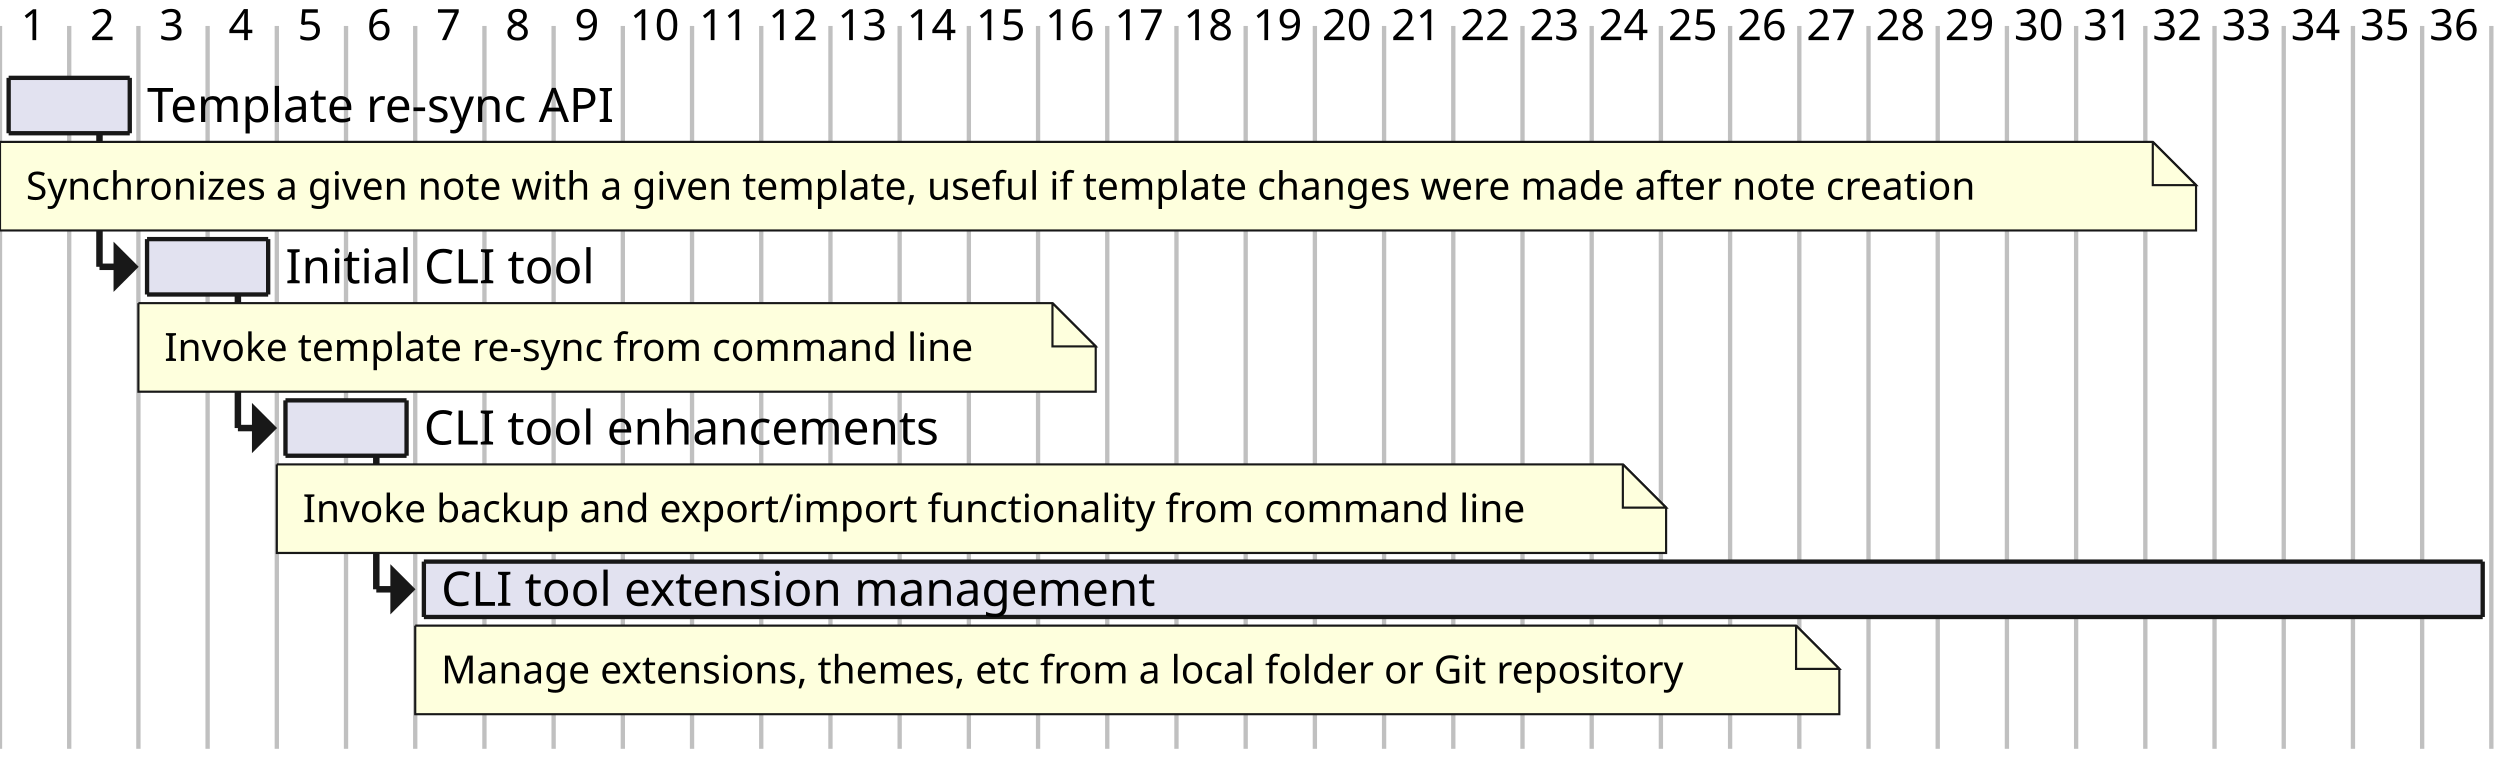
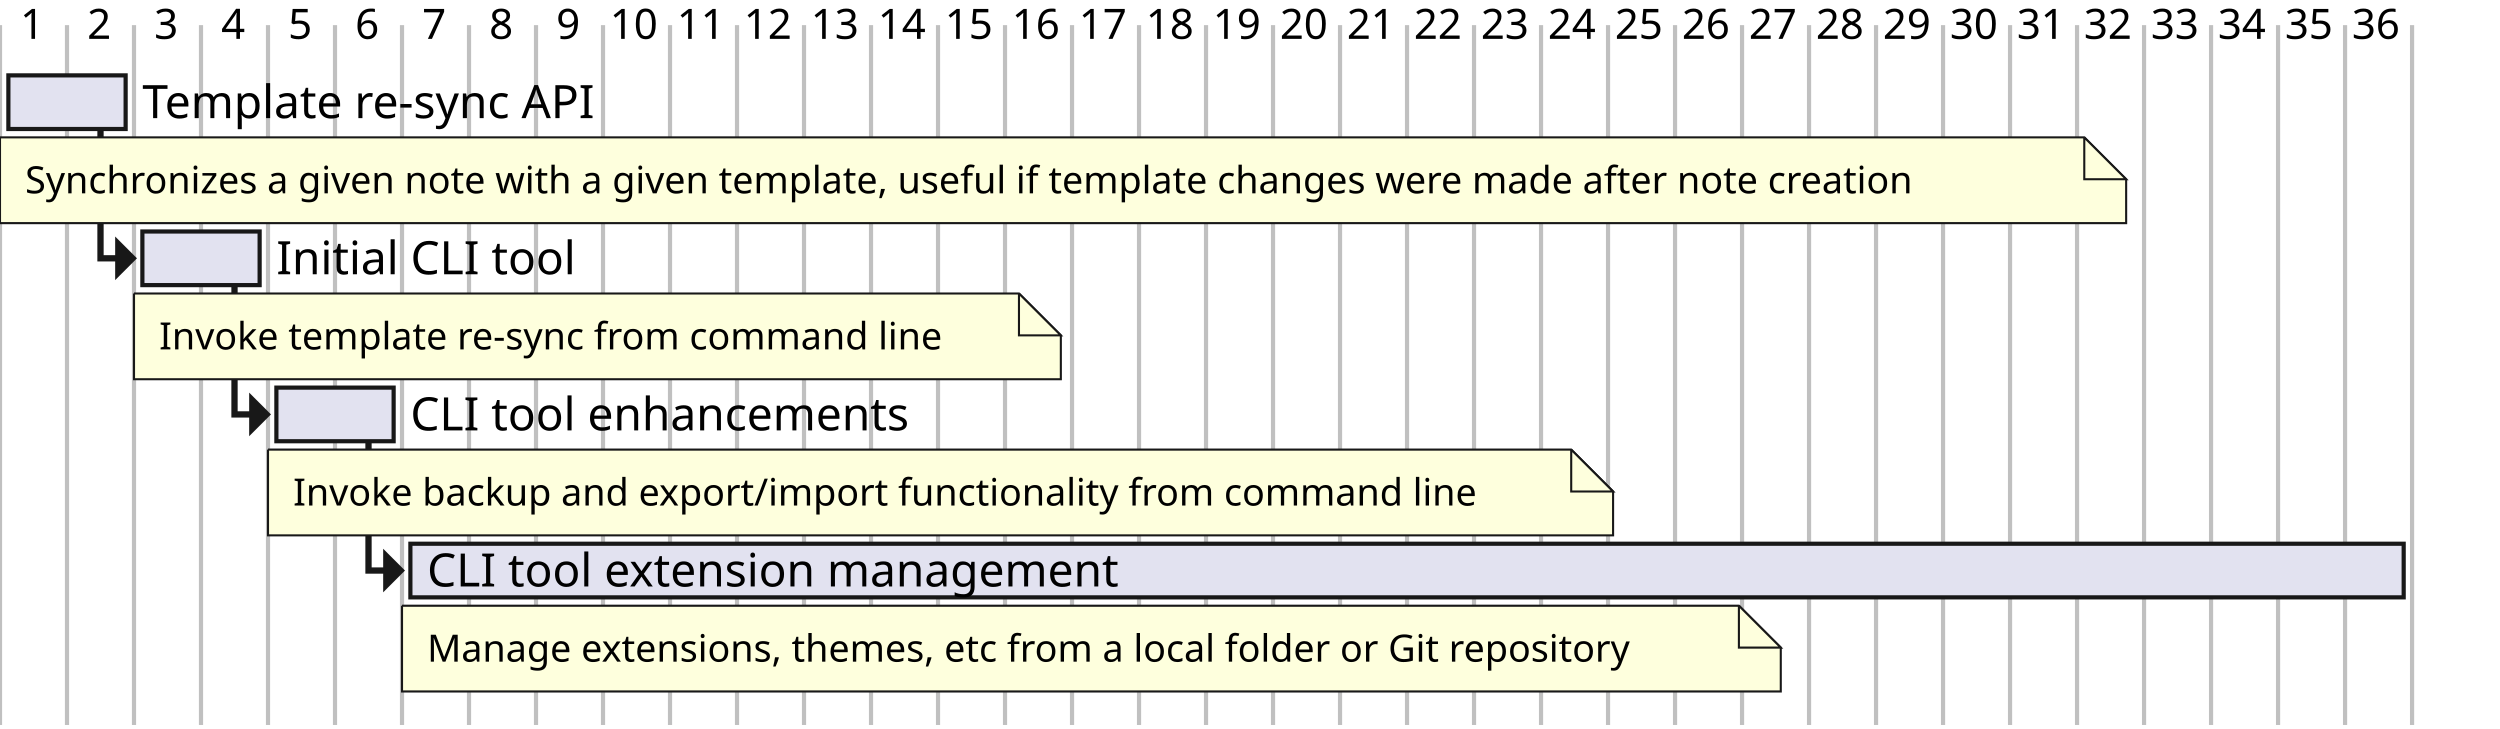
- <svg xmlns="http://www.w3.org/2000/svg" contentStyleType="text/css" height="175px" preserveAspectRatio="none" style="width:578px;height:175px;background:#FFFFFF;" version="1.1" viewBox="0 0 578 175" width="578px" zoomAndPan="magnify">
+ <svg xmlns="http://www.w3.org/2000/svg" contentStyleType="text/css" data-diagram-type="GANTT" height="174px" preserveAspectRatio="none" style="width:597px;height:174px;background:#FFFFFF;" version="1.1" viewBox="0 0 597 174" width="597px" zoomAndPan="magnify">
  <defs />
  <g>
-     <line style="stroke:#C0C0C0;stroke-width:1.0;" x1="0" x2="0" y1="6" y2="173.125" />
-     <line style="stroke:#C0C0C0;stroke-width:1.0;" x1="16" x2="16" y1="6" y2="173.125" />
-     <line style="stroke:#C0C0C0;stroke-width:1.0;" x1="32" x2="32" y1="6" y2="173.125" />
-     <line style="stroke:#C0C0C0;stroke-width:1.0;" x1="48" x2="48" y1="6" y2="173.125" />
-     <line style="stroke:#C0C0C0;stroke-width:1.0;" x1="64" x2="64" y1="6" y2="173.125" />
-     <line style="stroke:#C0C0C0;stroke-width:1.0;" x1="80" x2="80" y1="6" y2="173.125" />
-     <line style="stroke:#C0C0C0;stroke-width:1.0;" x1="96" x2="96" y1="6" y2="173.125" />
-     <line style="stroke:#C0C0C0;stroke-width:1.0;" x1="112" x2="112" y1="6" y2="173.125" />
-     <line style="stroke:#C0C0C0;stroke-width:1.0;" x1="128" x2="128" y1="6" y2="173.125" />
-     <line style="stroke:#C0C0C0;stroke-width:1.0;" x1="144" x2="144" y1="6" y2="173.125" />
-     <line style="stroke:#C0C0C0;stroke-width:1.0;" x1="160" x2="160" y1="6" y2="173.125" />
-     <line style="stroke:#C0C0C0;stroke-width:1.0;" x1="176" x2="176" y1="6" y2="173.125" />
-     <line style="stroke:#C0C0C0;stroke-width:1.0;" x1="192" x2="192" y1="6" y2="173.125" />
-     <line style="stroke:#C0C0C0;stroke-width:1.0;" x1="208" x2="208" y1="6" y2="173.125" />
-     <line style="stroke:#C0C0C0;stroke-width:1.0;" x1="224" x2="224" y1="6" y2="173.125" />
-     <line style="stroke:#C0C0C0;stroke-width:1.0;" x1="240" x2="240" y1="6" y2="173.125" />
-     <line style="stroke:#C0C0C0;stroke-width:1.0;" x1="256" x2="256" y1="6" y2="173.125" />
-     <line style="stroke:#C0C0C0;stroke-width:1.0;" x1="272" x2="272" y1="6" y2="173.125" />
-     <line style="stroke:#C0C0C0;stroke-width:1.0;" x1="288" x2="288" y1="6" y2="173.125" />
-     <line style="stroke:#C0C0C0;stroke-width:1.0;" x1="304" x2="304" y1="6" y2="173.125" />
-     <line style="stroke:#C0C0C0;stroke-width:1.0;" x1="320" x2="320" y1="6" y2="173.125" />
-     <line style="stroke:#C0C0C0;stroke-width:1.0;" x1="336" x2="336" y1="6" y2="173.125" />
-     <line style="stroke:#C0C0C0;stroke-width:1.0;" x1="352" x2="352" y1="6" y2="173.125" />
-     <line style="stroke:#C0C0C0;stroke-width:1.0;" x1="368" x2="368" y1="6" y2="173.125" />
-     <line style="stroke:#C0C0C0;stroke-width:1.0;" x1="384" x2="384" y1="6" y2="173.125" />
-     <line style="stroke:#C0C0C0;stroke-width:1.0;" x1="400" x2="400" y1="6" y2="173.125" />
-     <line style="stroke:#C0C0C0;stroke-width:1.0;" x1="416" x2="416" y1="6" y2="173.125" />
-     <line style="stroke:#C0C0C0;stroke-width:1.0;" x1="432" x2="432" y1="6" y2="173.125" />
-     <line style="stroke:#C0C0C0;stroke-width:1.0;" x1="448" x2="448" y1="6" y2="173.125" />
-     <line style="stroke:#C0C0C0;stroke-width:1.0;" x1="464" x2="464" y1="6" y2="173.125" />
-     <line style="stroke:#C0C0C0;stroke-width:1.0;" x1="480" x2="480" y1="6" y2="173.125" />
-     <line style="stroke:#C0C0C0;stroke-width:1.0;" x1="496" x2="496" y1="6" y2="173.125" />
-     <line style="stroke:#C0C0C0;stroke-width:1.0;" x1="512" x2="512" y1="6" y2="173.125" />
-     <line style="stroke:#C0C0C0;stroke-width:1.0;" x1="528" x2="528" y1="6" y2="173.125" />
-     <line style="stroke:#C0C0C0;stroke-width:1.0;" x1="544" x2="544" y1="6" y2="173.125" />
-     <line style="stroke:#C0C0C0;stroke-width:1.0;" x1="560" x2="560" y1="6" y2="173.125" />
-     <line style="stroke:#C0C0C0;stroke-width:1.0;" x1="576" x2="576" y1="6" y2="173.125" />
+     <line style="stroke:#C0C0C0;stroke-width:1;" x1="0" x2="0" y1="6" y2="173.125" />
+     <line style="stroke:#C0C0C0;stroke-width:1;" x1="16" x2="16" y1="6" y2="173.125" />
+     <line style="stroke:#C0C0C0;stroke-width:1;" x1="32" x2="32" y1="6" y2="173.125" />
+     <line style="stroke:#C0C0C0;stroke-width:1;" x1="48" x2="48" y1="6" y2="173.125" />
+     <line style="stroke:#C0C0C0;stroke-width:1;" x1="64" x2="64" y1="6" y2="173.125" />
+     <line style="stroke:#C0C0C0;stroke-width:1;" x1="80" x2="80" y1="6" y2="173.125" />
+     <line style="stroke:#C0C0C0;stroke-width:1;" x1="96" x2="96" y1="6" y2="173.125" />
+     <line style="stroke:#C0C0C0;stroke-width:1;" x1="112" x2="112" y1="6" y2="173.125" />
+     <line style="stroke:#C0C0C0;stroke-width:1;" x1="128" x2="128" y1="6" y2="173.125" />
+     <line style="stroke:#C0C0C0;stroke-width:1;" x1="144" x2="144" y1="6" y2="173.125" />
+     <line style="stroke:#C0C0C0;stroke-width:1;" x1="160" x2="160" y1="6" y2="173.125" />
+     <line style="stroke:#C0C0C0;stroke-width:1;" x1="176" x2="176" y1="6" y2="173.125" />
+     <line style="stroke:#C0C0C0;stroke-width:1;" x1="192" x2="192" y1="6" y2="173.125" />
+     <line style="stroke:#C0C0C0;stroke-width:1;" x1="208" x2="208" y1="6" y2="173.125" />
+     <line style="stroke:#C0C0C0;stroke-width:1;" x1="224" x2="224" y1="6" y2="173.125" />
+     <line style="stroke:#C0C0C0;stroke-width:1;" x1="240" x2="240" y1="6" y2="173.125" />
+     <line style="stroke:#C0C0C0;stroke-width:1;" x1="256" x2="256" y1="6" y2="173.125" />
+     <line style="stroke:#C0C0C0;stroke-width:1;" x1="272" x2="272" y1="6" y2="173.125" />
+     <line style="stroke:#C0C0C0;stroke-width:1;" x1="288" x2="288" y1="6" y2="173.125" />
+     <line style="stroke:#C0C0C0;stroke-width:1;" x1="304" x2="304" y1="6" y2="173.125" />
+     <line style="stroke:#C0C0C0;stroke-width:1;" x1="320" x2="320" y1="6" y2="173.125" />
+     <line style="stroke:#C0C0C0;stroke-width:1;" x1="336" x2="336" y1="6" y2="173.125" />
+     <line style="stroke:#C0C0C0;stroke-width:1;" x1="352" x2="352" y1="6" y2="173.125" />
+     <line style="stroke:#C0C0C0;stroke-width:1;" x1="368" x2="368" y1="6" y2="173.125" />
+     <line style="stroke:#C0C0C0;stroke-width:1;" x1="384" x2="384" y1="6" y2="173.125" />
+     <line style="stroke:#C0C0C0;stroke-width:1;" x1="400" x2="400" y1="6" y2="173.125" />
+     <line style="stroke:#C0C0C0;stroke-width:1;" x1="416" x2="416" y1="6" y2="173.125" />
+     <line style="stroke:#C0C0C0;stroke-width:1;" x1="432" x2="432" y1="6" y2="173.125" />
+     <line style="stroke:#C0C0C0;stroke-width:1;" x1="448" x2="448" y1="6" y2="173.125" />
+     <line style="stroke:#C0C0C0;stroke-width:1;" x1="464" x2="464" y1="6" y2="173.125" />
+     <line style="stroke:#C0C0C0;stroke-width:1;" x1="480" x2="480" y1="6" y2="173.125" />
+     <line style="stroke:#C0C0C0;stroke-width:1;" x1="496" x2="496" y1="6" y2="173.125" />
+     <line style="stroke:#C0C0C0;stroke-width:1;" x1="512" x2="512" y1="6" y2="173.125" />
+     <line style="stroke:#C0C0C0;stroke-width:1;" x1="528" x2="528" y1="6" y2="173.125" />
+     <line style="stroke:#C0C0C0;stroke-width:1;" x1="544" x2="544" y1="6" y2="173.125" />
+     <line style="stroke:#C0C0C0;stroke-width:1;" x1="560" x2="560" y1="6" y2="173.125" />
+     <line style="stroke:#C0C0C0;stroke-width:1;" x1="576" x2="576" y1="6" y2="173.125" />
    <text fill="#000000" font-family="sans-serif" font-size="10" lengthAdjust="spacing" textLength="6.362" x="4.819" y="9.282">1</text>
    <text fill="#000000" font-family="sans-serif" font-size="10" lengthAdjust="spacing" textLength="6.362" x="20.819" y="9.282">2</text>
    <text fill="#000000" font-family="sans-serif" font-size="10" lengthAdjust="spacing" textLength="6.362" x="36.819" y="9.282">3</text>
    <text fill="#000000" font-family="sans-serif" font-size="10" lengthAdjust="spacing" textLength="6.362" x="52.819" y="9.282">4</text>
    <text fill="#000000" font-family="sans-serif" font-size="10" lengthAdjust="spacing" textLength="6.362" x="68.819" y="9.282">5</text>
    <text fill="#000000" font-family="sans-serif" font-size="10" lengthAdjust="spacing" textLength="6.362" x="84.819" y="9.282">6</text>
    <text fill="#000000" font-family="sans-serif" font-size="10" lengthAdjust="spacing" textLength="6.362" x="100.819" y="9.282">7</text>
    <text fill="#000000" font-family="sans-serif" font-size="10" lengthAdjust="spacing" textLength="6.362" x="116.819" y="9.282">8</text>
    <text fill="#000000" font-family="sans-serif" font-size="10" lengthAdjust="spacing" textLength="6.362" x="132.819" y="9.282">9</text>
    <text fill="#000000" font-family="sans-serif" font-size="10" lengthAdjust="spacing" textLength="12.725" x="145.638" y="9.282">10</text>
    <text fill="#000000" font-family="sans-serif" font-size="10" lengthAdjust="spacing" textLength="12.725" x="161.638" y="9.282">11</text>
    <text fill="#000000" font-family="sans-serif" font-size="10" lengthAdjust="spacing" textLength="12.725" x="177.638" y="9.282">12</text>
    <text fill="#000000" font-family="sans-serif" font-size="10" lengthAdjust="spacing" textLength="12.725" x="193.638" y="9.282">13</text>
    <text fill="#000000" font-family="sans-serif" font-size="10" lengthAdjust="spacing" textLength="12.725" x="209.638" y="9.282">14</text>
    <text fill="#000000" font-family="sans-serif" font-size="10" lengthAdjust="spacing" textLength="12.725" x="225.638" y="9.282">15</text>
    <text fill="#000000" font-family="sans-serif" font-size="10" lengthAdjust="spacing" textLength="12.725" x="241.638" y="9.282">16</text>
    <text fill="#000000" font-family="sans-serif" font-size="10" lengthAdjust="spacing" textLength="12.725" x="257.638" y="9.282">17</text>
    <text fill="#000000" font-family="sans-serif" font-size="10" lengthAdjust="spacing" textLength="12.725" x="273.638" y="9.282">18</text>
    <text fill="#000000" font-family="sans-serif" font-size="10" lengthAdjust="spacing" textLength="12.725" x="289.638" y="9.282">19</text>
    <text fill="#000000" font-family="sans-serif" font-size="10" lengthAdjust="spacing" textLength="12.725" x="305.638" y="9.282">20</text>
    <text fill="#000000" font-family="sans-serif" font-size="10" lengthAdjust="spacing" textLength="12.725" x="321.638" y="9.282">21</text>
    <text fill="#000000" font-family="sans-serif" font-size="10" lengthAdjust="spacing" textLength="12.725" x="337.638" y="9.282">22</text>
    <text fill="#000000" font-family="sans-serif" font-size="10" lengthAdjust="spacing" textLength="12.725" x="353.638" y="9.282">23</text>
    <text fill="#000000" font-family="sans-serif" font-size="10" lengthAdjust="spacing" textLength="12.725" x="369.638" y="9.282">24</text>
    <text fill="#000000" font-family="sans-serif" font-size="10" lengthAdjust="spacing" textLength="12.725" x="385.638" y="9.282">25</text>
    <text fill="#000000" font-family="sans-serif" font-size="10" lengthAdjust="spacing" textLength="12.725" x="401.638" y="9.282">26</text>
    <text fill="#000000" font-family="sans-serif" font-size="10" lengthAdjust="spacing" textLength="12.725" x="417.638" y="9.282">27</text>
    <text fill="#000000" font-family="sans-serif" font-size="10" lengthAdjust="spacing" textLength="12.725" x="433.638" y="9.282">28</text>
    <text fill="#000000" font-family="sans-serif" font-size="10" lengthAdjust="spacing" textLength="12.725" x="449.638" y="9.282">29</text>
    <text fill="#000000" font-family="sans-serif" font-size="10" lengthAdjust="spacing" textLength="12.725" x="465.638" y="9.282">30</text>
    <text fill="#000000" font-family="sans-serif" font-size="10" lengthAdjust="spacing" textLength="12.725" x="481.638" y="9.282">31</text>
    <text fill="#000000" font-family="sans-serif" font-size="10" lengthAdjust="spacing" textLength="12.725" x="497.638" y="9.282">32</text>
    <text fill="#000000" font-family="sans-serif" font-size="10" lengthAdjust="spacing" textLength="12.725" x="513.638" y="9.282">33</text>
    <text fill="#000000" font-family="sans-serif" font-size="10" lengthAdjust="spacing" textLength="12.725" x="529.638" y="9.282">34</text>
    <text fill="#000000" font-family="sans-serif" font-size="10" lengthAdjust="spacing" textLength="12.725" x="545.638" y="9.282">35</text>
    <text fill="#000000" font-family="sans-serif" font-size="10" lengthAdjust="spacing" textLength="12.725" x="561.638" y="9.282">36</text>
-     <line style="stroke:#181818;stroke-width:1.5;" x1="23" x2="23" y1="30.805" y2="61.684" />
-     <line style="stroke:#181818;stroke-width:1.5;" x1="23" x2="31" y1="61.684" y2="61.684" />
-     <polygon fill="#181818" points="27,57.684,27,61.684,27,65.684,31,61.684" style="stroke:#181818;stroke-width:1.5;" />
-     <line style="stroke:#181818;stroke-width:1.5;" x1="55" x2="55" y1="68.086" y2="98.965" />
-     <line style="stroke:#181818;stroke-width:1.5;" x1="55" x2="63" y1="98.965" y2="98.965" />
-     <polygon fill="#181818" points="59,94.965,59,98.965,59,102.965,63,98.965" style="stroke:#181818;stroke-width:1.5;" />
-     <line style="stroke:#181818;stroke-width:1.5;" x1="87" x2="87" y1="105.367" y2="136.246" />
-     <line style="stroke:#181818;stroke-width:1.5;" x1="87" x2="95" y1="136.246" y2="136.246" />
-     <polygon fill="#181818" points="91,132.246,91,136.246,91,140.246,95,136.246" style="stroke:#181818;stroke-width:1.5;" />
-     <path d="M0,32.805 L0,53.281 L507.725,53.281 L507.725,42.805 L497.725,32.805 L0,32.805 " fill="#FEFFDD" style="stroke:#181818;stroke-width:0.5;" />
-     <path d="M497.725,32.805 L497.725,42.805 L507.725,42.805 L497.725,32.805 " fill="#FEFFDD" style="stroke:#181818;stroke-width:0.5;" />
+     <path d="M24,30.805 L24,61.684 L29,61.684" fill="none" style="stroke:#181818;stroke-width:1.5;" />
+     <polygon fill="#181818" points="28,57.684,32,61.684,28,65.684,28,57.684" style="stroke:#181818;stroke-width:1;stroke-linejoin:miter;stroke-miterlimit:10;" />
+     <path d="M56,68.086 L56,98.965 L61,98.965" fill="none" style="stroke:#181818;stroke-width:1.5;" />
+     <polygon fill="#181818" points="60,94.965,64,98.965,60,102.965,60,94.965" style="stroke:#181818;stroke-width:1;stroke-linejoin:miter;stroke-miterlimit:10;" />
+     <path d="M88,105.367 L88,136.246 L93,136.246" fill="none" style="stroke:#181818;stroke-width:1.5;" />
+     <polygon fill="#181818" points="92,132.246,96,136.246,92,140.246,92,132.246" style="stroke:#181818;stroke-width:1;stroke-linejoin:miter;stroke-miterlimit:10;" />
+     <path d="M0,32.805 L0,53.281 L507.725,53.281 L507.725,42.805 L497.725,32.805 L0,32.805" fill="#FEFFDD" style="stroke:#181818;stroke-width:0.5;" />
+     <path d="M497.725,32.805 L497.725,42.805 L507.725,42.805 L497.725,32.805" fill="#FEFFDD" style="stroke:#181818;stroke-width:0.5;" />
    <text fill="#000000" font-family="sans-serif" font-size="9" lengthAdjust="spacing" textLength="486.725" x="6" y="46.159">Synchronizes a given note with a given template, useful if template changes were made after note creation</text>
-     <rect fill="#E2E2F0" height="12.805" style="stroke:none;stroke-width:1.0;" width="28" x="2" y="18" />
-     <line style="stroke:#181818;stroke-width:1.0;" x1="2" x2="30" y1="18" y2="18" />
-     <line style="stroke:#181818;stroke-width:1.0;" x1="2" x2="30" y1="30.805" y2="30.805" />
-     <line style="stroke:#181818;stroke-width:1.0;" x1="2" x2="2" y1="18" y2="30.805" />
-     <line style="stroke:#181818;stroke-width:1.0;" x1="30" x2="30" y1="18" y2="30.805" />
-     <path d="M32,70.086 L32,90.562 L253.329,90.562 L253.329,80.086 L243.329,70.086 L32,70.086 " fill="#FEFFDD" style="stroke:#181818;stroke-width:0.5;" />
-     <path d="M243.329,70.086 L243.329,80.086 L253.329,80.086 L243.329,70.086 " fill="#FEFFDD" style="stroke:#181818;stroke-width:0.5;" />
+     <rect fill="#E2E2F0" height="12.805" style="stroke:none;stroke-width:1;" width="28" x="2" y="18" />
+     <rect fill="none" height="12.805" style="stroke:#181818;stroke-width:1;" width="28" x="2" y="18" />
+     <path d="M32,70.086 L32,90.562 L253.329,90.562 L253.329,80.086 L243.329,70.086 L32,70.086" fill="#FEFFDD" style="stroke:#181818;stroke-width:0.5;" />
+     <path d="M243.329,70.086 L243.329,80.086 L253.329,80.086 L243.329,70.086" fill="#FEFFDD" style="stroke:#181818;stroke-width:0.5;" />
    <text fill="#000000" font-family="sans-serif" font-size="9" lengthAdjust="spacing" textLength="200.329" x="38" y="83.44">Invoke template re-sync from command line</text>
-     <rect fill="#E2E2F0" height="12.805" style="stroke:none;stroke-width:1.0;" width="28" x="34" y="55.281" />
-     <line style="stroke:#181818;stroke-width:1.0;" x1="34" x2="62" y1="55.281" y2="55.281" />
-     <line style="stroke:#181818;stroke-width:1.0;" x1="34" x2="62" y1="68.086" y2="68.086" />
-     <line style="stroke:#181818;stroke-width:1.0;" x1="34" x2="34" y1="55.281" y2="68.086" />
-     <line style="stroke:#181818;stroke-width:1.0;" x1="62" x2="62" y1="55.281" y2="68.086" />
-     <path d="M64,107.367 L64,127.844 L385.204,127.844 L385.204,117.367 L375.204,107.367 L64,107.367 " fill="#FEFFDD" style="stroke:#181818;stroke-width:0.5;" />
-     <path d="M375.204,107.367 L375.204,117.367 L385.204,117.367 L375.204,107.367 " fill="#FEFFDD" style="stroke:#181818;stroke-width:0.5;" />
+     <rect fill="#E2E2F0" height="12.805" style="stroke:none;stroke-width:1;" width="28" x="34" y="55.281" />
+     <rect fill="none" height="12.805" style="stroke:#181818;stroke-width:1;" width="28" x="34" y="55.281" />
+     <path d="M64,107.367 L64,127.844 L385.204,127.844 L385.204,117.367 L375.204,107.367 L64,107.367" fill="#FEFFDD" style="stroke:#181818;stroke-width:0.5;" />
+     <path d="M375.204,107.367 L375.204,117.367 L385.204,117.367 L375.204,107.367" fill="#FEFFDD" style="stroke:#181818;stroke-width:0.5;" />
    <text fill="#000000" font-family="sans-serif" font-size="9" lengthAdjust="spacing" textLength="300.204" x="70" y="120.721">Invoke backup and export/import functionality from command line</text>
-     <rect fill="#E2E2F0" height="12.805" style="stroke:none;stroke-width:1.0;" width="28" x="66" y="92.562" />
-     <line style="stroke:#181818;stroke-width:1.0;" x1="66" x2="94" y1="92.562" y2="92.562" />
-     <line style="stroke:#181818;stroke-width:1.0;" x1="66" x2="94" y1="105.367" y2="105.367" />
-     <line style="stroke:#181818;stroke-width:1.0;" x1="66" x2="66" y1="92.562" y2="105.367" />
-     <line style="stroke:#181818;stroke-width:1.0;" x1="94" x2="94" y1="92.562" y2="105.367" />
-     <path d="M96,144.648 L96,165.125 L425.25,165.125 L425.25,154.648 L415.25,144.648 L96,144.648 " fill="#FEFFDD" style="stroke:#181818;stroke-width:0.5;" />
-     <path d="M415.25,144.648 L415.25,154.648 L425.25,154.648 L415.25,144.648 " fill="#FEFFDD" style="stroke:#181818;stroke-width:0.5;" />
+     <rect fill="#E2E2F0" height="12.805" style="stroke:none;stroke-width:1;" width="28" x="66" y="92.562" />
+     <rect fill="none" height="12.805" style="stroke:#181818;stroke-width:1;" width="28" x="66" y="92.562" />
+     <path d="M96,144.648 L96,165.125 L425.25,165.125 L425.25,154.648 L415.25,144.648 L96,144.648" fill="#FEFFDD" style="stroke:#181818;stroke-width:0.5;" />
+     <path d="M415.25,144.648 L415.25,154.648 L425.25,154.648 L415.25,144.648" fill="#FEFFDD" style="stroke:#181818;stroke-width:0.5;" />
    <text fill="#000000" font-family="sans-serif" font-size="9" lengthAdjust="spacing" textLength="308.25" x="102" y="158.002">Manage extensions, themes, etc from a local folder or Git repository</text>
-     <rect fill="#E2E2F0" height="12.805" style="stroke:none;stroke-width:1.0;" width="476" x="98" y="129.844" />
-     <line style="stroke:#181818;stroke-width:1.0;" x1="98" x2="574" y1="129.844" y2="129.844" />
-     <line style="stroke:#181818;stroke-width:1.0;" x1="98" x2="574" y1="142.648" y2="142.648" />
-     <line style="stroke:#181818;stroke-width:1.0;" x1="98" x2="98" y1="129.844" y2="142.648" />
-     <line style="stroke:#181818;stroke-width:1.0;" x1="574" x2="574" y1="129.844" y2="142.648" />
+     <rect fill="#E2E2F0" height="12.805" style="stroke:none;stroke-width:1;" width="476" x="98" y="129.844" />
+     <rect fill="none" height="12.805" style="stroke:#181818;stroke-width:1;" width="476" x="98" y="129.844" />
    <text fill="#000000" font-family="sans-serif" font-size="11" lengthAdjust="spacing" textLength="116.977" x="34" y="28.21">Template re-sync API</text>
    <text fill="#000000" font-family="sans-serif" font-size="11" lengthAdjust="spacing" textLength="75.314" x="66" y="65.492">Initial CLI tool</text>
    <text fill="#000000" font-family="sans-serif" font-size="11" lengthAdjust="spacing" textLength="126.613" x="98" y="102.773">CLI tool enhancements</text>
    <text fill="#000000" font-family="sans-serif" font-size="11" lengthAdjust="spacing" textLength="175.876" x="102" y="140.054">CLI tool extension management</text>
  </g>
</svg>
